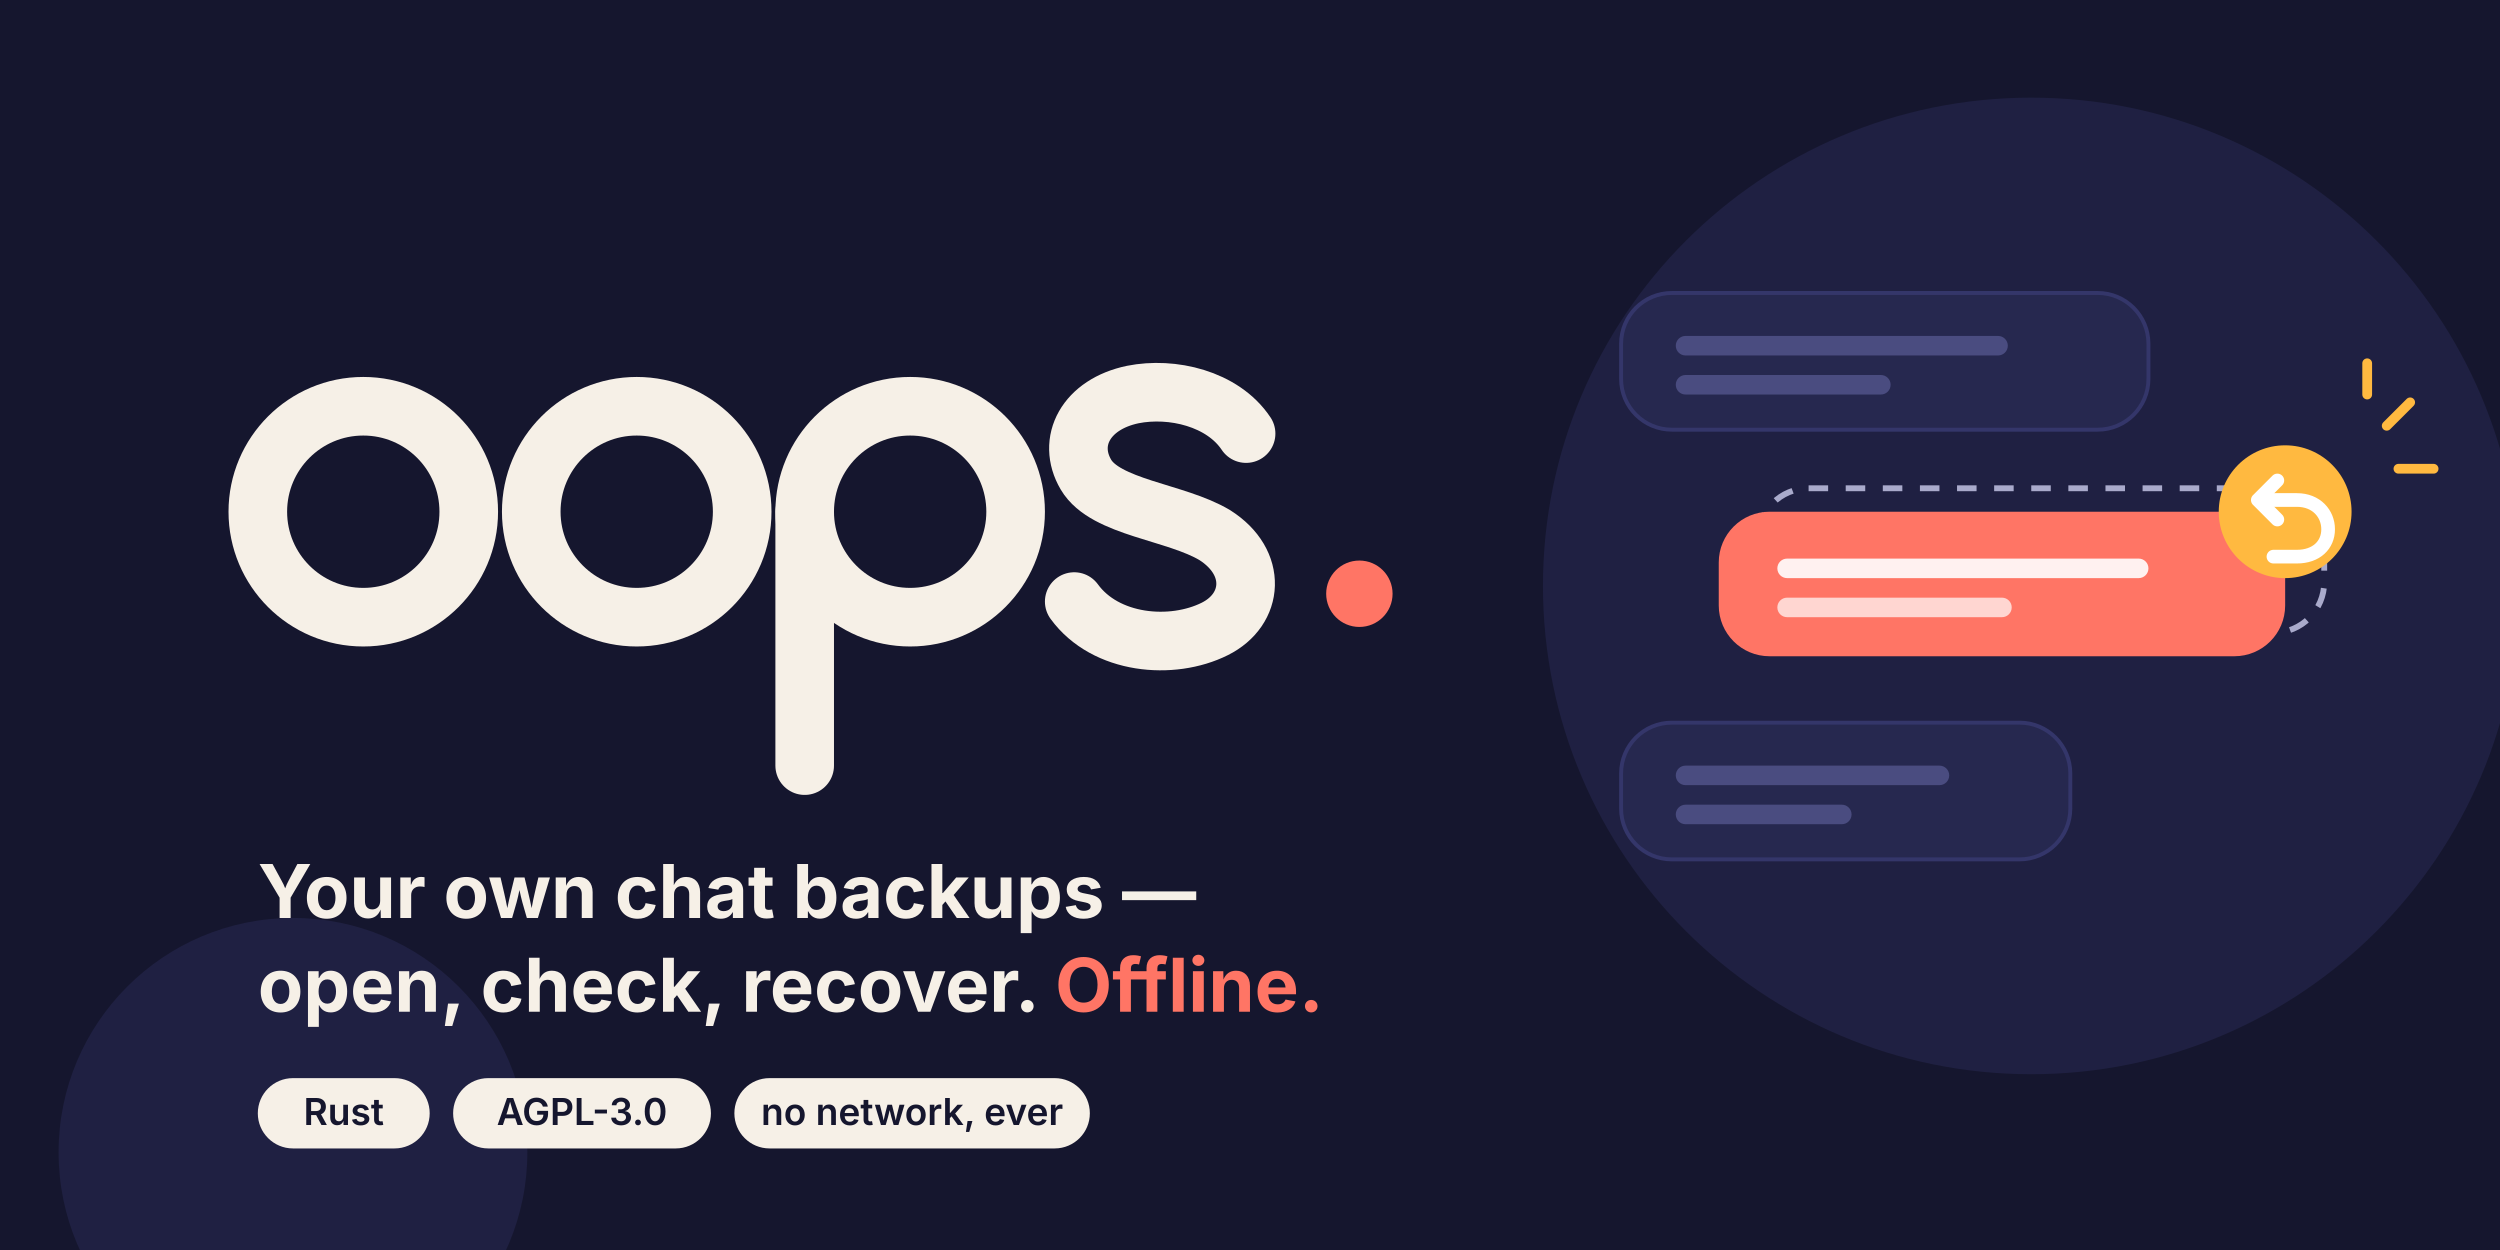
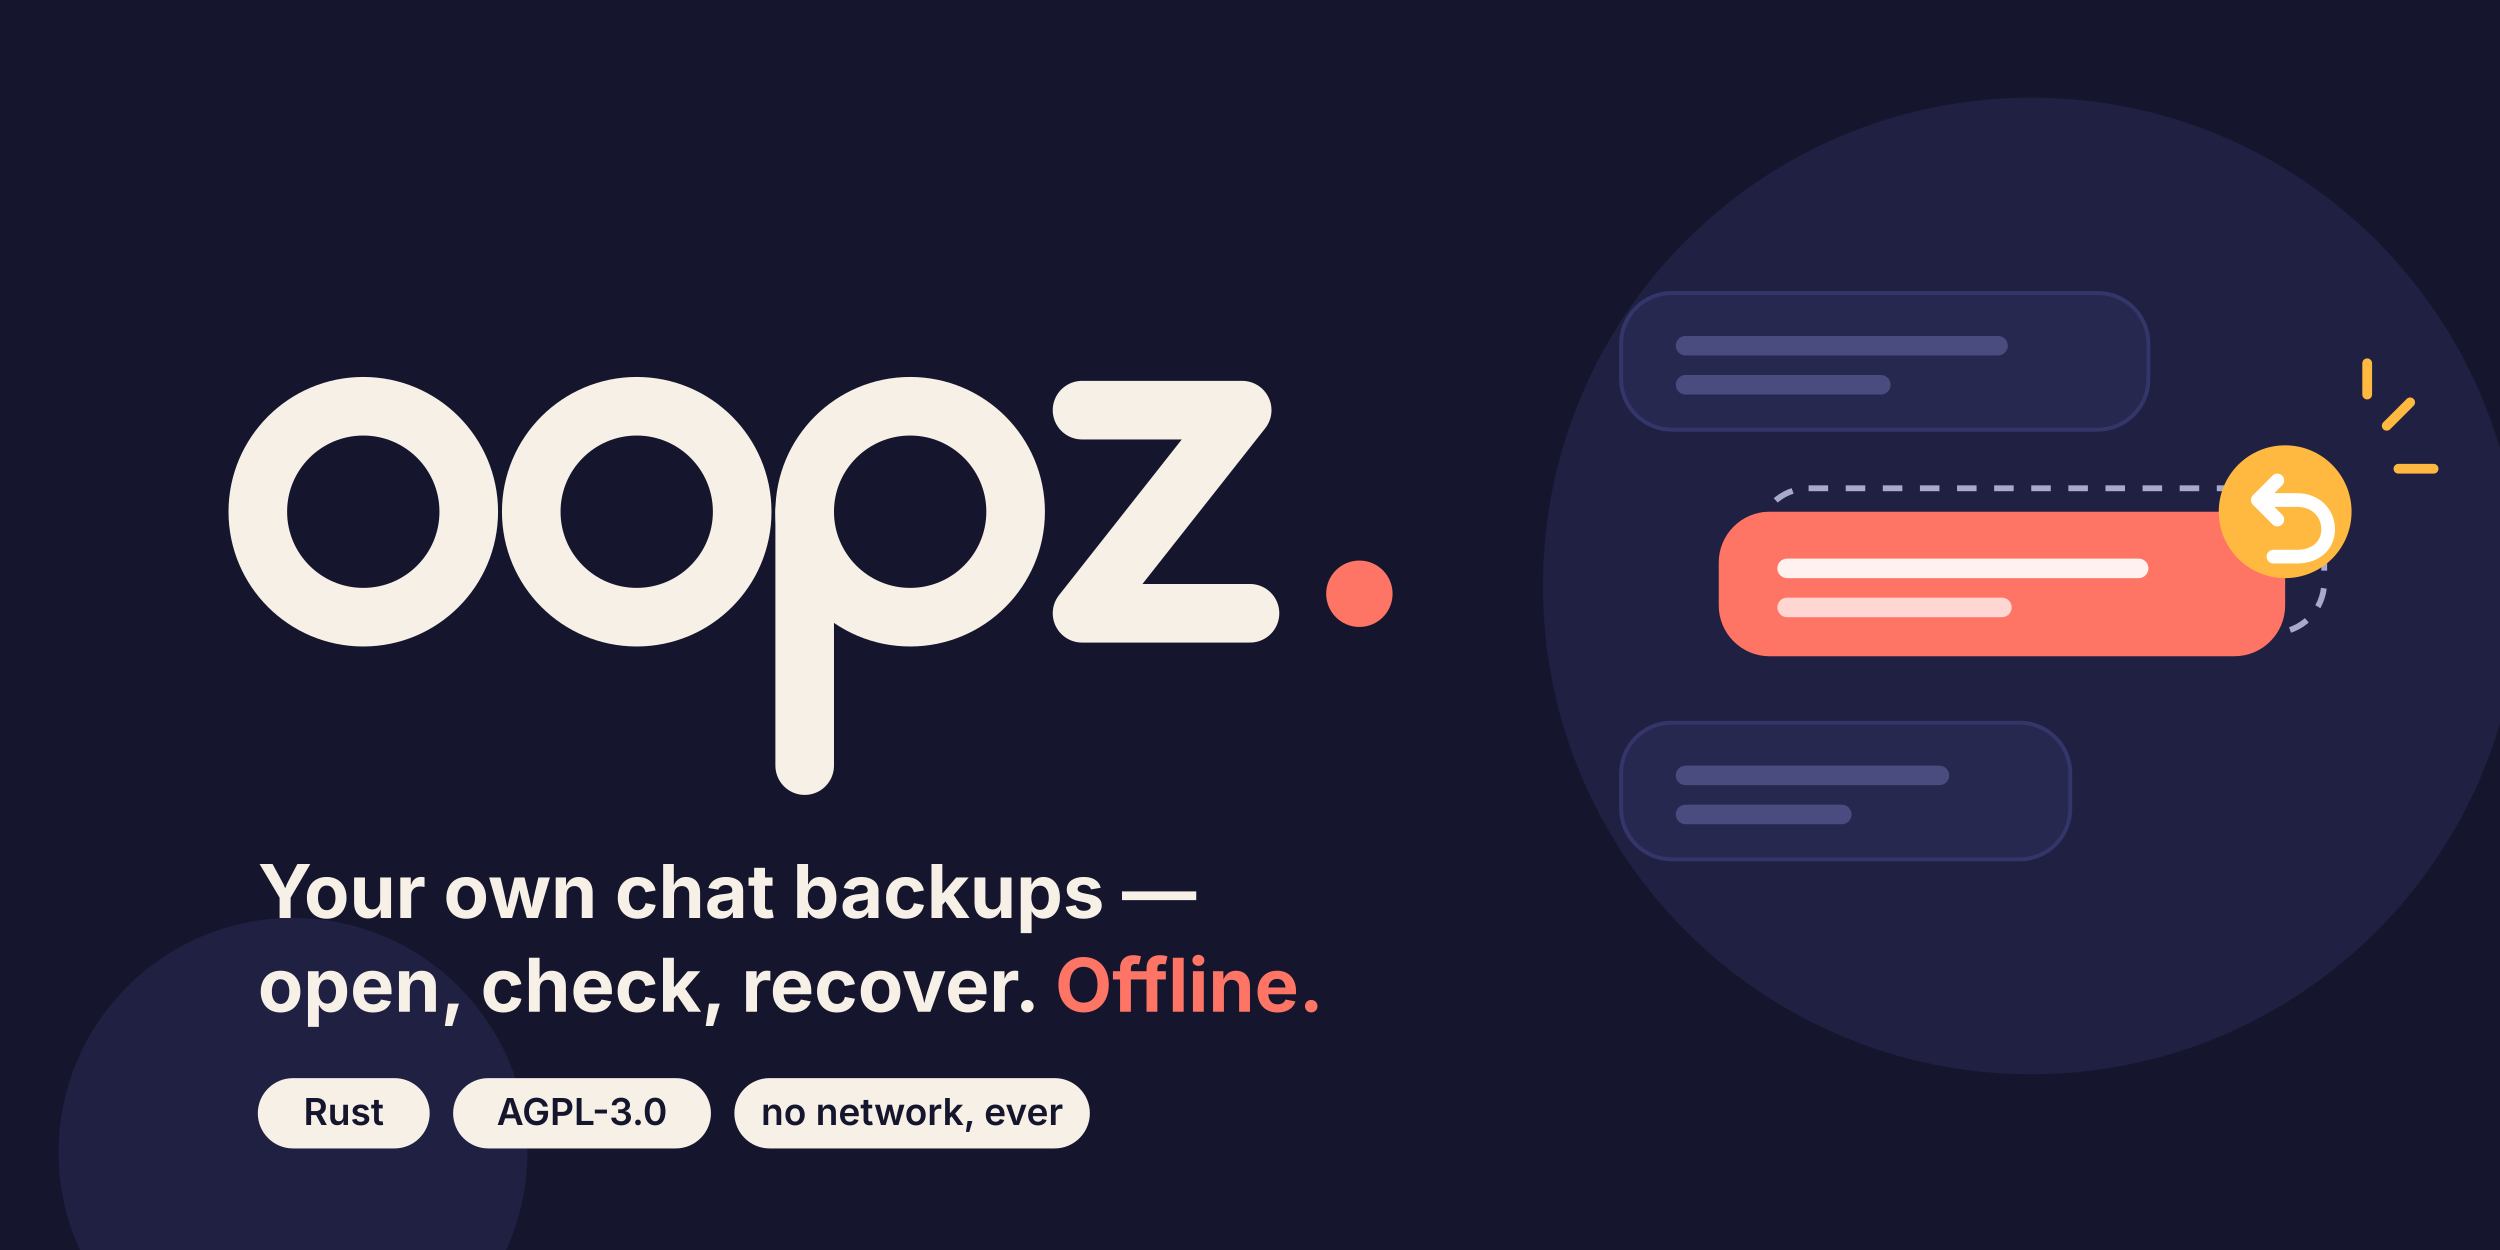
- <svg xmlns="http://www.w3.org/2000/svg" width="1280" height="640" viewBox="0 0 1280 640" role="img" aria-label="oops: your own chat backups, open, check, recover. Offline.">
+ <svg xmlns="http://www.w3.org/2000/svg" width="1280" height="640" viewBox="0 0 1280 640" role="img" aria-label="oopz: your own chat backups, open, check, recover. Offline.">
  <style>.bg{fill:#15162E}.bg2{fill:#1F2042}.mark{stroke:#F6F0E7}.ink{fill:#F6F0E7}.coral{fill:#FF7565}.coraltext{fill:#FF7565}.amber{fill:#FFB940}.amberstroke{stroke:#FFB940}.card{fill:#26284F;stroke:#34366A;stroke-width:2}.bar{fill:#4A4C80}.ghost{stroke:#A9AACB}.chip{fill:#F6F0E7}.chiptext{fill:#15162E}</style>
  <rect class="bg" width="1280" height="640" />
  <circle class="bg2" cx="1040" cy="300" r="250" />
  <circle class="bg2" cx="150" cy="590" r="120" />
  <g class="mark" fill="none" stroke-width="30" stroke-linecap="round" stroke-linejoin="round">
    <circle cx="186" cy="262" r="54" />
    <circle cx="326" cy="262" r="54" />
    <circle cx="466" cy="262" r="54" />
    <path d="M412 262 V392" />
-     <path d="M638 222 C626 204 600 198 580 202 C556 207 546 226 556 243 C566 260 602 262 622 274              C644 288 642 312 622 322 C600 333 566 330 550 308" />
+     <path d="M554 210 H636 L554 314 H640" />
  </g>
  <circle class="coral" cx="696" cy="304" r="17" />
  <text class="ink" x="132" y="470" font-family="Inter, 'Segoe UI', 'Helvetica Neue', Helvetica, Arial, 'DejaVu Sans', sans-serif" font-size="38" font-weight="700">Your own chat backups —</text>
  <text class="ink" x="132" y="518" font-family="Inter, 'Segoe UI', 'Helvetica Neue', Helvetica, Arial, 'DejaVu Sans', sans-serif" font-size="38" font-weight="700">open, check, recover. <tspan class="coraltext">Offline.</tspan>
  </text>
  <g font-family="Inter, 'Segoe UI', 'Helvetica Neue', Helvetica, Arial, 'DejaVu Sans', sans-serif" font-size="19" font-weight="600">
    <rect class="chip" x="132" y="552" width="88" height="36" rx="18" />
    <text class="chiptext" x="176" y="576" text-anchor="middle">Rust</text>
    <rect class="chip" x="232" y="552" width="132" height="36" rx="18" />
    <text class="chiptext" x="298" y="576" text-anchor="middle">AGPL-3.0</text>
    <rect class="chip" x="376" y="552" width="182" height="36" rx="18" />
    <text class="chiptext" x="467" y="576" text-anchor="middle">no network, ever</text>
  </g>
  <g>
    <rect class="card" x="830" y="150" width="270" height="70" rx="26" />
    <rect class="bar" x="858" y="172" width="170" height="10" rx="5" />
    <rect class="bar" x="858" y="192" width="110" height="10" rx="5" />
    <rect class="ghost" x="900" y="250" width="290" height="74" rx="26" fill="none" stroke-width="3" stroke-dasharray="10 9" />
    <rect class="coral" x="880" y="262" width="290" height="74" rx="26" />
    <rect fill="#FFFFFF" opacity=".9" x="910" y="286" width="190" height="10" rx="5" />
    <rect fill="#FFFFFF" opacity=".7" x="910" y="306" width="120" height="10" rx="5" />
    <rect class="card" x="830" y="370" width="230" height="70" rx="26" />
    <rect class="bar" x="858" y="392" width="140" height="10" rx="5" />
    <rect class="bar" x="858" y="412" width="90" height="10" rx="5" />
    <circle class="amber" cx="1170" cy="262" r="34" />
    <g fill="none" stroke="#FFFFFF" stroke-width="7" stroke-linecap="round" stroke-linejoin="round">
      <path d="M1157 256 H1176 C1186 256 1192 263 1192 271 C1192 279 1186 285 1176 285 H1164" />
      <path d="M1166 246 L1156 256 L1166 266" />
    </g>
    <g class="amberstroke" fill="none" stroke-width="5" stroke-linecap="round">
      <path d="M1222 218 L1234 206" />
      <path d="M1228 240 H1246" />
      <path d="M1212 202 V186" />
    </g>
  </g>
</svg>
